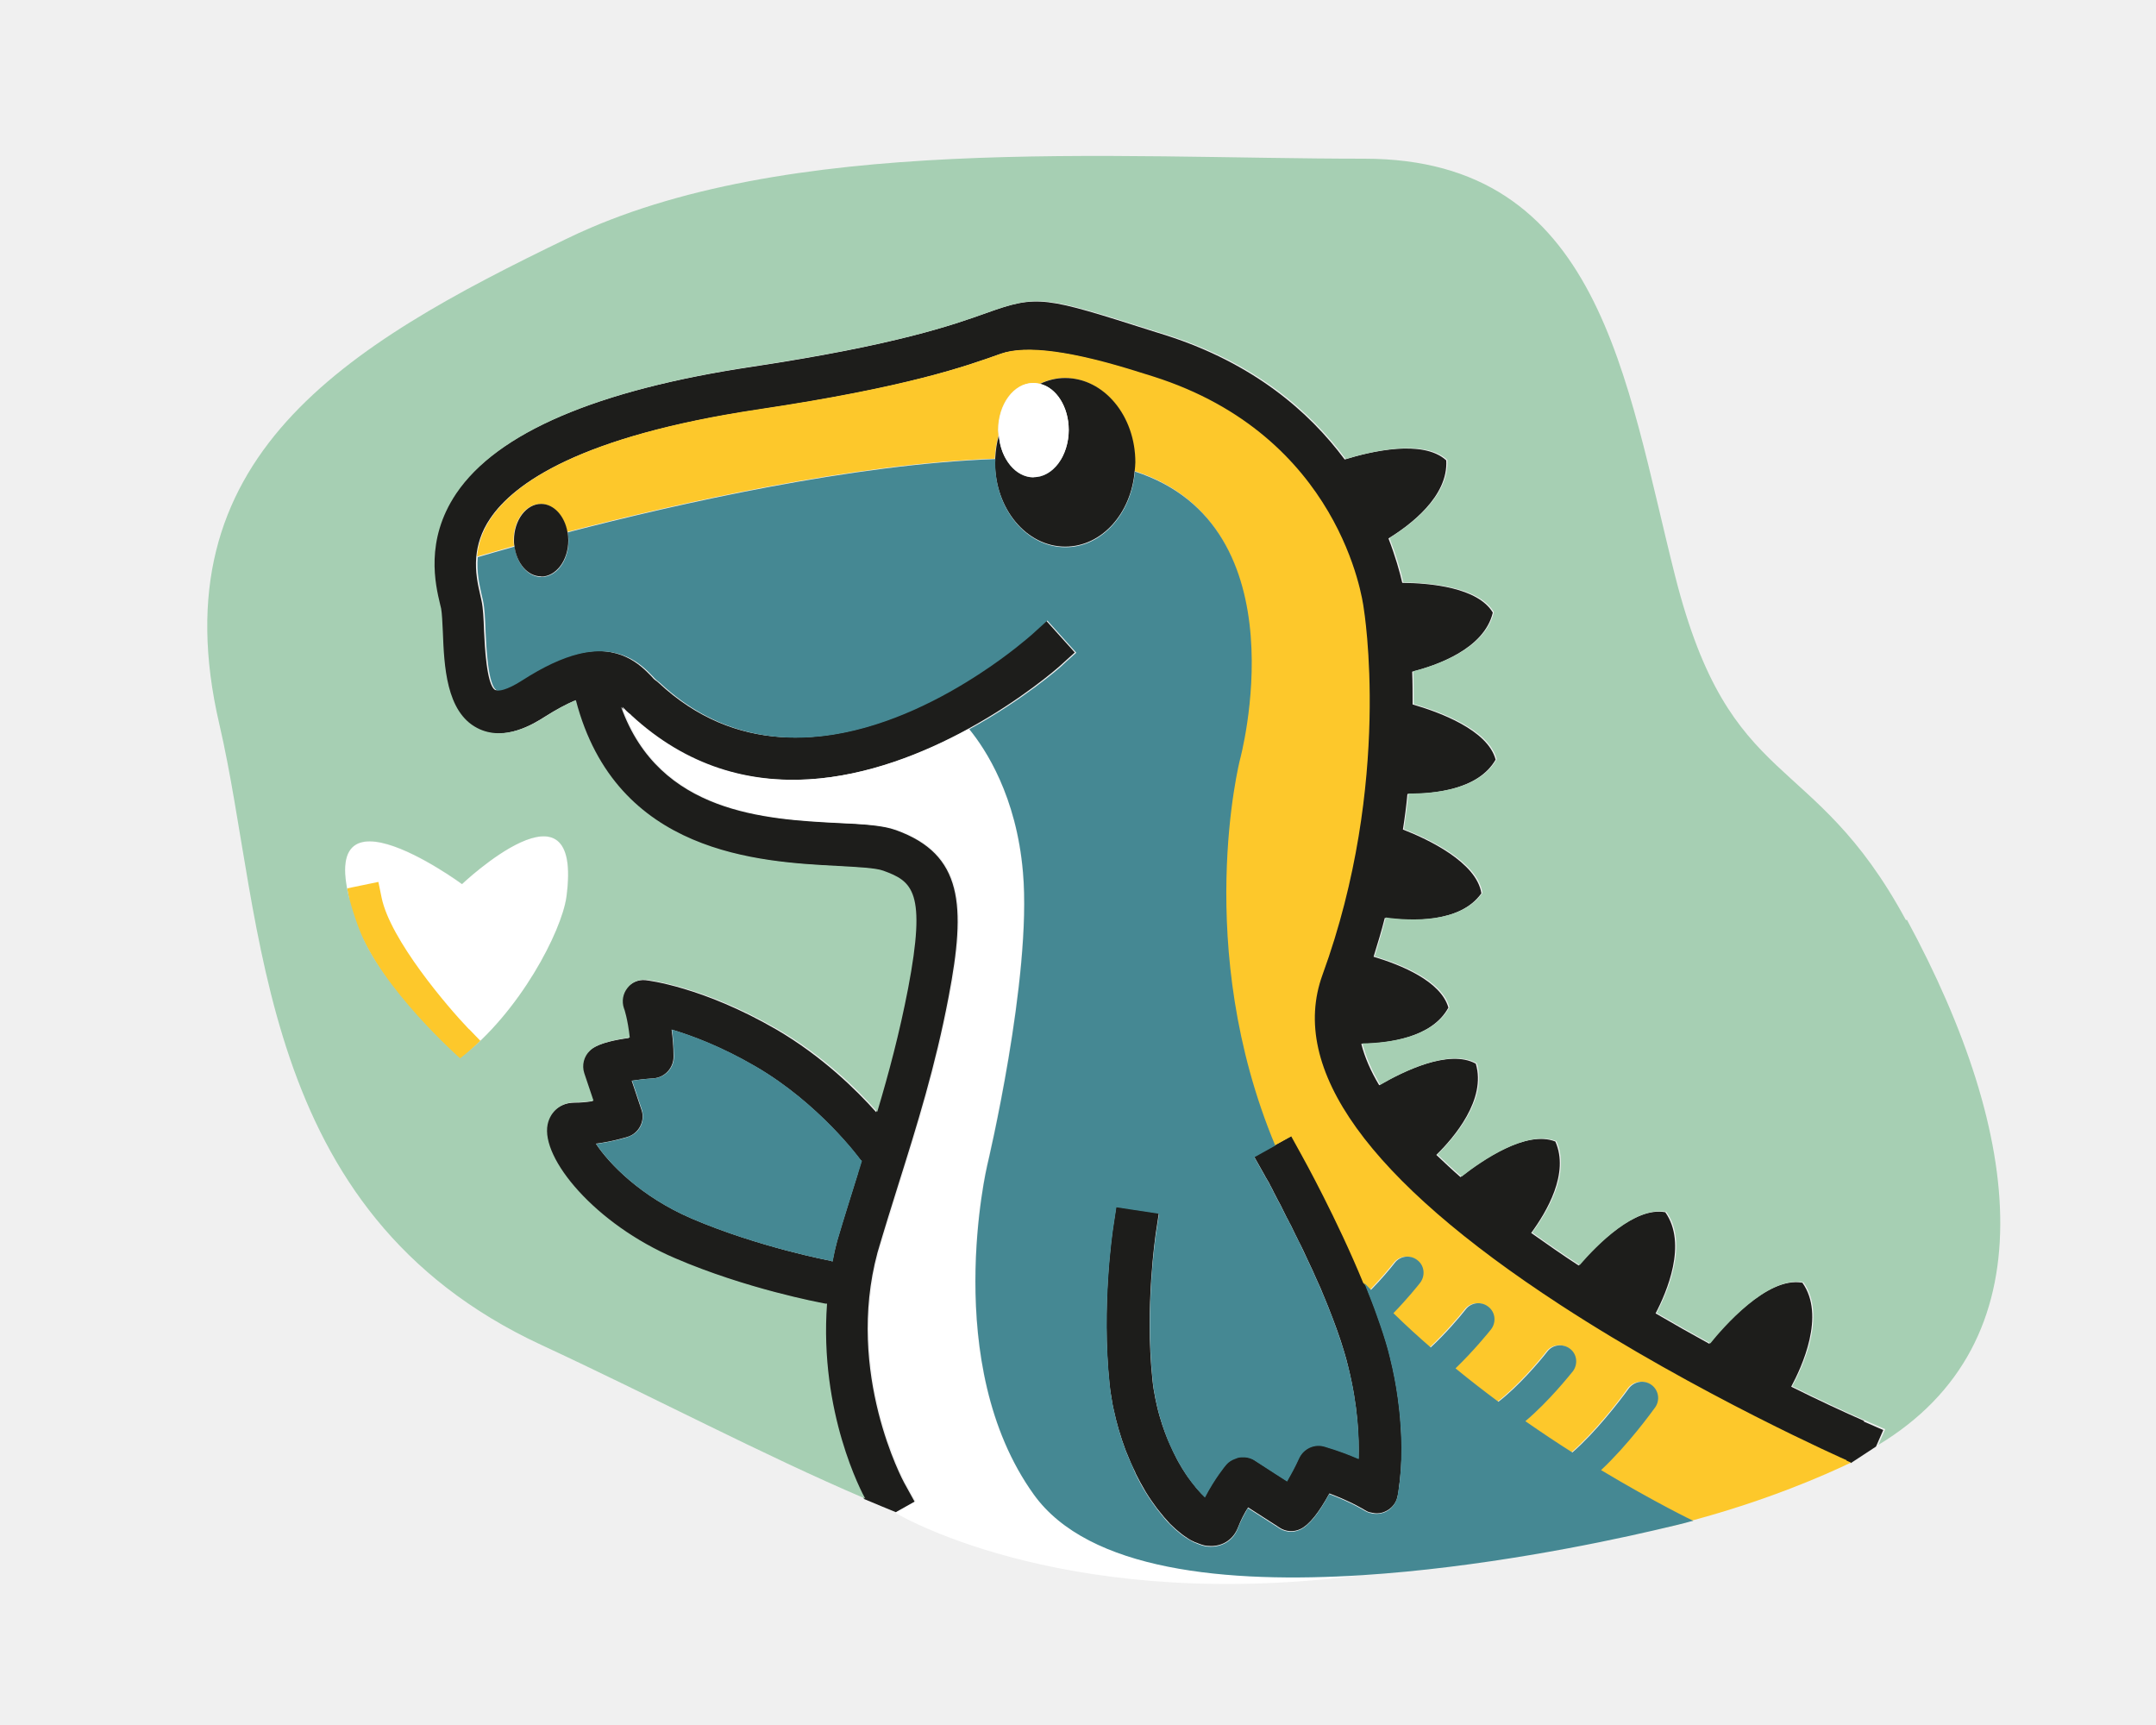
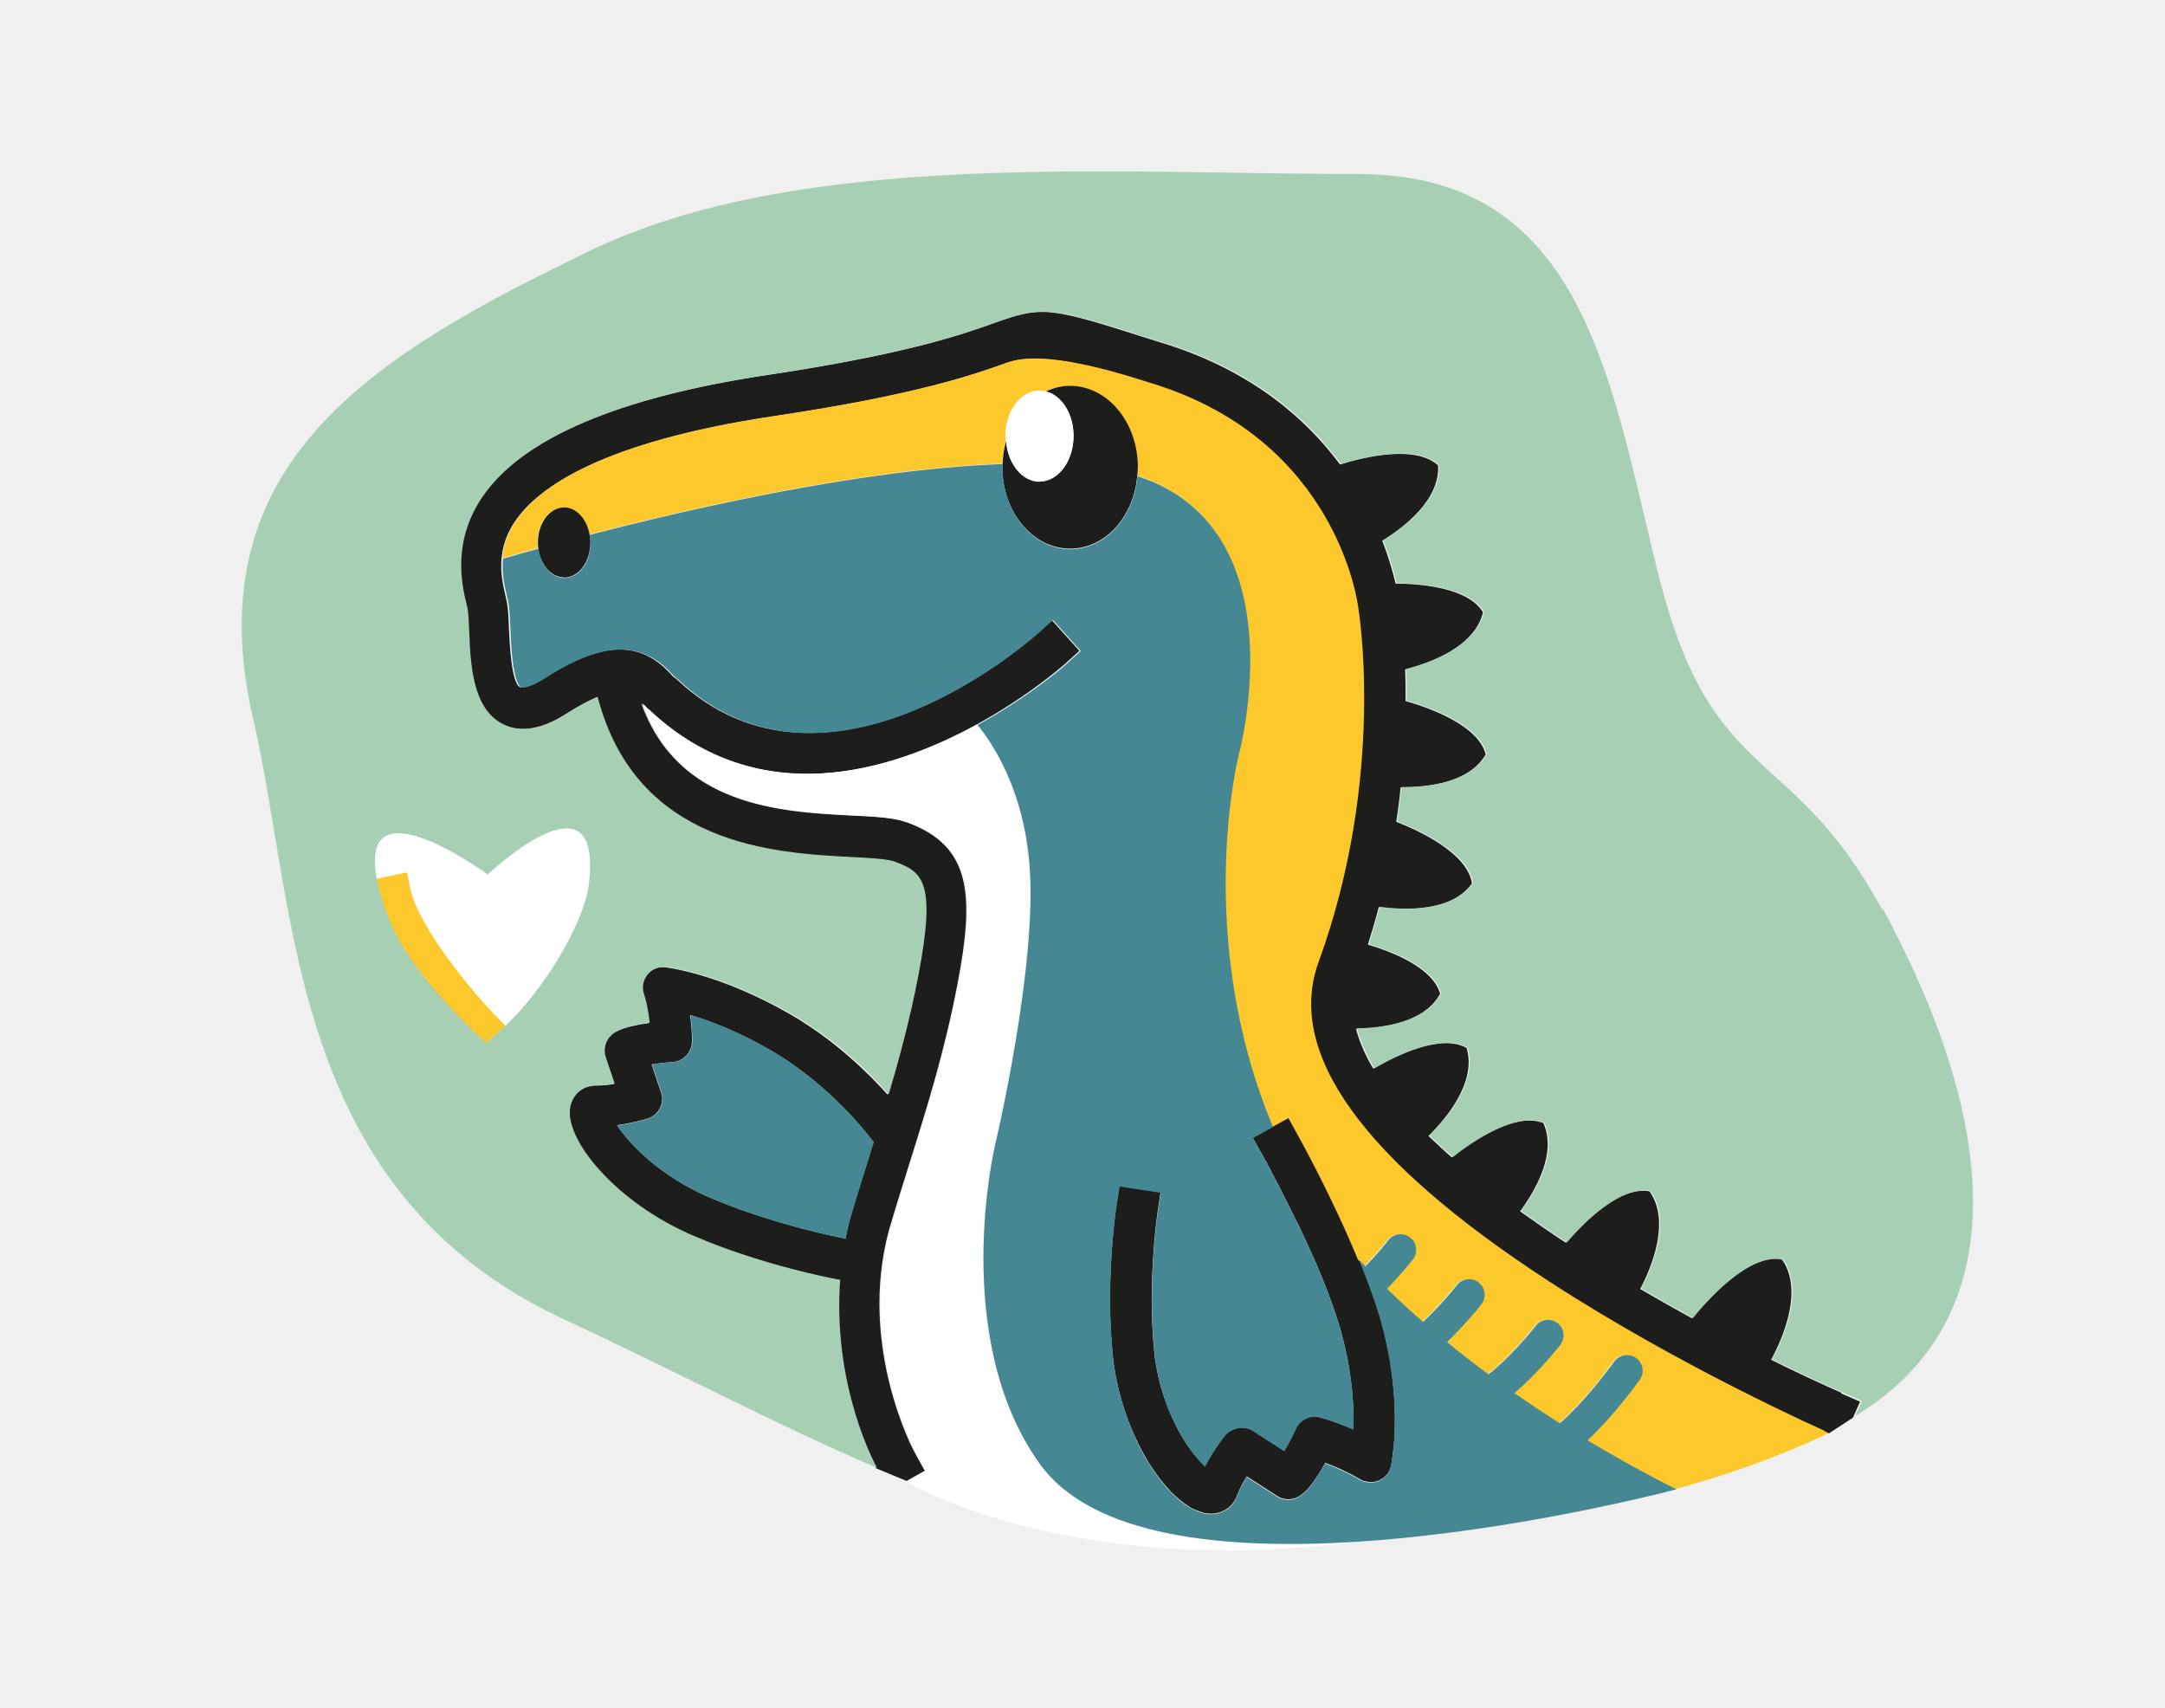
- <svg xmlns="http://www.w3.org/2000/svg" id="Ebene_1" version="1.1" viewBox="90 8 100 80">
+ <svg xmlns="http://www.w3.org/2000/svg" id="Ebene_1" version="1.1" viewBox="88 7 104 82">
  <defs>
    <style>.st0, .st1 {
        fill: none;
      }

      .st2 {
        fill: #a6cfb3;
      }

      .st3 {
        fill: #fdc82b;
      }

      .st4 {
        fill: #1d1d1b;
      }

      .st5 {
        fill: #fff;
      }

      .st1 {
        stroke: #1d1d1b;
        stroke-linecap: round;
        stroke-linejoin: round;
      }

      .st6 {
        fill: #458893;
      }</style>
  </defs>
  <g>
    <path class="st0" d="M106.63,51.02c1.04,2.83,4.71,6.07,4.71,6.07,2.79-2.14,4.7-5.89,4.93-7.46.83-6.01-4.85-.61-4.85-.61,0,0-7.6-5.59-4.8,2.01Z" />
    <path class="st4" d="M176.47,73.9c-.96-.42-2.12-.96-3.39-1.59.49-.91,1.6-3.3.52-4.82-1.67-.31-3.78,2.15-4.32,2.83-.82-.45-1.65-.92-2.49-1.41.52-.99,1.48-3.23.45-4.69-1.44-.27-3.21,1.53-4.02,2.47-.75-.49-1.48-1-2.2-1.51.72-.98,1.78-2.77,1.12-4.24-1.36-.54-3.42.88-4.4,1.65-.39-.34-.76-.69-1.12-1.03.83-.81,2.33-2.58,1.83-4.23-1.24-.69-3.38.36-4.48,1-.39-.65-.67-1.29-.83-1.92,1.22-.02,3.28-.27,4.04-1.68-.35-1.23-2.2-1.98-3.47-2.36.19-.61.37-1.21.52-1.8,1.14.15,3.48.27,4.48-1.14-.22-1.44-2.48-2.51-3.64-2.96.09-.57.16-1.11.21-1.65,1.22,0,3.29-.19,4.09-1.59-.36-1.38-2.63-2.21-3.85-2.56,0-.54,0-1.06-.02-1.52,1.11-.28,3.34-1.05,3.74-2.74-.69-1.16-2.89-1.37-4.2-1.38-.12-.52-.32-1.23-.64-2.06,1.01-.62,2.78-1.95,2.68-3.62-1.08-.99-3.53-.41-4.71-.04-1.65-2.22-4.23-4.46-8.29-5.76l-.61-.19c-5.03-1.6-5.34-1.7-7.73-.84-1.55.55-4.16,1.48-10.86,2.49-7.23,1.08-11.86,3.07-13.77,5.9-1.46,2.16-.96,4.23-.75,5.12l.05.21c.04.21.06.65.08,1.08.06,1.56.15,3.7,1.59,4.46,1.29.67,2.72-.24,3.19-.54.52-.33.98-.57,1.39-.75,1.85,7.14,8.51,7.5,12.16,7.69.9.05,1.75.09,2.1.22,1.35.49,2.01.95,1.15,5.46-.39,2.07-.89,3.91-1.43,5.72-.91-1.02-2.51-2.6-4.64-3.84-3.4-1.97-5.94-2.27-6.05-2.28-.34-.04-.67.1-.89.37-.21.27-.28.62-.17.95,0,0,.17.52.27,1.36-1.4.19-1.72.49-1.84.6-.29.27-.39.68-.27,1.05l.43,1.28c-.26.04-.55.07-.85.07-.64,0-1.15.42-1.28,1.03-.32,1.56,2.2,4.61,5.91,6.2,3.32,1.42,6.74,2.06,6.88,2.09.06.01.12.02.17.02-.36,5.06,1.64,8.79,1.77,9.04,0,0,0,0,0,0l.79.33.68.28h0s.87-.49.87-.49l-.48-.87c-.03-.05-2.75-5.08-1.24-10.68.32-1.09.64-2.11.95-3.1.89-2.83,1.73-5.51,2.35-8.77.81-4.24.66-6.6-2.44-7.72-.64-.23-1.54-.28-2.68-.33-3.37-.17-8.3-.44-10.07-5.38.12.13.25.26.4.37,5.25,4.87,11.59,2.88,15.68.65,2.51-1.37,4.17-2.84,4.22-2.88l.74-.67-1.34-1.49-.74.67c-.41.37-10.1,8.9-17.24,2.21-.03-.03-.1-.08-.13-.1-.07-.05-.13-.12-.2-.2-.48-.49-1.47-1.51-3.43-1.03-.77.19-1.62.59-2.61,1.22-.75.48-1.12.49-1.19.46-.41-.22-.49-2.13-.52-2.76-.02-.56-.04-1.04-.12-1.4l-.06-.27c-.1-.44-.24-1.04-.18-1.74.05-.55.22-1.16.65-1.79,1.09-1.61,4.12-3.8,12.41-5.04,6.9-1.03,9.61-2,11.24-2.58q1.75-.63,6.45.87l.61.19c8.66,2.75,9.71,10.36,9.76,10.73.01.08,1.35,8.08-1.91,17.02-1.59,4.35,2.12,9.5,11.02,15.3,6.37,4.15,13.24,7.19,13.31,7.22l.08.04.14.06,1.16-.76.02-.04.32-.73-.92-.4ZM129.8,62.38c-.31,1-.64,2.03-.97,3.15-.09.33-.16.65-.22.97-.03,0-.05-.02-.07-.03-.03,0-3.35-.63-6.46-1.96-2.37-1.02-3.84-2.56-4.44-3.47.83-.11,1.44-.31,1.48-.32.25-.08.46-.26.58-.5.12-.24.14-.51.05-.76l-.45-1.34c.25-.04.58-.08,1.01-.11.53-.04.94-.49.93-1.02,0-.46-.04-.88-.09-1.24.94.28,2.3.79,3.87,1.7,2.96,1.71,4.84,4.28,4.86,4.31.02.03.06.05.08.08-.06.18-.11.36-.17.55Z" />
    <polygon class="st0" points="127.95 43.13 128.99 42.64 127.23 42.93 127.95 43.13" />
    <path class="st0" d="M143.41,71.97c-.35-3.35.15-6.68.15-6.71l.15-.99-1.98-.3-.15.99c-.02.15-.54,3.61-.16,7.22.07.7.21,1.38.4,2.03.73.2,1.52.41,2.33.64-.34-.82-.63-1.78-.74-2.88Z" />
    <path class="st0" d="M148.12,75.71c-.33-.21-.74-.2-1.06,0,.7.22,1.4.44,2.08.66l-1.02-.66Z" />
    <path class="st5" d="M149.15,76.37c-.68-.23-1.38-.45-2.08-.66-.09.05-.18.12-.25.2-.03.03-.55.65-.99,1.52-.47-.44-1.15-1.33-1.68-2.58-.82-.23-1.6-.45-2.33-.64.85,2.98,2.71,5.31,4.12,5.49.07,0,.13.01.2.01.57,0,1.04-.32,1.25-.86.13-.34.3-.67.47-.93l1.46.94c.29.19.66.21.97.06.4-.19.85-.75,1.34-1.65,1.04.39,1.64.77,1.64.77.16.1.35.15.53.16-1.08-.53-2.51-1.09-4.08-1.63-.02.04-.05.09-.07.13l-.5-.32Z" />
    <path class="st0" d="M142.63,76.31s0-.01,0-.02c0,0,0,.01,0,.02Z" />
    <path class="st0" d="M143.14,77.22s-.02-.04-.03-.05c.01.02.02.04.03.05Z" />
    <path class="st0" d="M142.21,75.34s-.03-.07-.04-.1c.01.03.03.07.04.1Z" />
    <path class="st0" d="M143.71,78.05s-.05-.06-.08-.1c.03.03.05.07.08.1Z" />
    <path class="st0" d="M144.26,78.68s-.01-.01-.02-.02c0,0,.01.01.02.02Z" />
    <path class="st0" d="M143.75,73.71c.04.13.08.26.12.39-.04-.13-.08-.25-.12-.39Z" />
    <path class="st0" d="M144.85,79.2s-.06-.05-.09-.07c.03.02.06.05.09.07Z" />
    <path class="st0" d="M144.15,74.85c-.06-.13-.11-.28-.16-.42.17.46.36.88.56,1.25-.14-.26-.27-.53-.4-.83Z" />
    <path class="st0" d="M141.6,73.31c-.01-.06-.03-.13-.04-.19.01.06.03.13.04.19Z" />
    <path class="st0" d="M143.55,72.88c.02.11.05.22.07.32-.02-.11-.05-.21-.07-.32Z" />
    <polygon class="st0" points="154.01 69.48 154.01 69.48 154.01 69.48 154.01 69.48" />
    <polygon class="st0" points="154.81 72.83 154.81 72.83 154.81 72.83 154.81 72.83" />
    <path class="st0" d="M145.06,76.51c.11.16.22.3.33.43-.11-.13-.21-.27-.33-.43Z" />
    <path class="st0" d="M154.92,73.8s0,.03,0,.04c0-.01,0-.03,0-.04Z" />
    <path class="st0" d="M153.44,67.94c-.06-.15-.12-.3-.18-.46.06.15.12.3.18.46h0Z" />
    <path class="st0" d="M154.86,77.05s0,.01,0,.02c0,0,0-.01,0-.02Z" />
    <path class="st0" d="M153.53,78.15s-.01,0-.02,0c0,0,.01,0,.02,0Z" />
    <path class="st0" d="M154.95,76.13s0,0,0,.01c0,0,0,0,0-.01Z" />
    <path class="st0" d="M154.81,77.31s0,.02,0,.02c0,0,0-.01,0-.02Z" />
    <path class="st0" d="M145.45,79.55s-.06-.03-.1-.04c.03.02.06.03.1.04Z" />
    <path class="st0" d="M144.61,75.79c.12.21.24.41.36.59-.12-.18-.24-.37-.36-.59Z" />
    <path class="st0" d="M150.71,66.62c-.05-.11-.1-.21-.15-.32.05.1.1.21.15.32Z" />
    <path class="st0" d="M149.48,64.09c-.04-.08-.08-.16-.12-.24.04.07.08.16.12.24Z" />
    <path class="st0" d="M149.73,64.59c-.05-.09-.09-.18-.14-.27.04.09.09.18.14.27Z" />
    <path class="st0" d="M150.01,65.15c-.05-.11-.1-.21-.15-.31.05.1.1.2.15.31Z" />
    <path class="st0" d="M150.29,65.74c-.05-.11-.1-.21-.16-.32.05.11.1.21.16.32Z" />
    <path class="st0" d="M149.21,63.57c-.05-.09-.09-.18-.14-.27.04.08.09.17.14.27Z" />
    <path class="st0" d="M148.97,63.1s-.05-.09-.07-.13c.02.04.04.08.07.13Z" />
    <path class="st0" d="M148.7,62.61s-.01-.02-.02-.03c0,0,.01.02.02.03Z" />
    <path class="st0" d="M148.81,62.82s-.03-.06-.05-.08c.01.03.03.05.05.08Z" />
    <path class="st0" d="M149.72,76.56c.07-.11.13-.23.21-.38-.08.14-.15.27-.21.38Z" />
    <path class="st0" d="M147.82,75.59c.1.03.21.06.3.12-.1-.06-.2-.1-.3-.12Z" />
    <polygon class="st0" points="149.15 76.37 148.12 75.71 149.65 76.69 149.15 76.37" />
    <path class="st0" d="M147.52,75.57c.06,0,.12,0,.19,0-.06,0-.12,0-.19,0Z" />
    <path class="st0" d="M147.23,75.64s.09-.03.13-.05c-.05.01-.09.03-.13.05Z" />
    <path class="st0" d="M151.29,67.95c-.05-.11-.09-.22-.14-.33.05.11.1.22.14.33Z" />
    <path class="st0" d="M151,67.29c-.05-.11-.1-.23-.15-.34.05.11.1.22.15.34Z" />
    <path class="st0" d="M145.47,77.05c.13.15.25.28.36.38-.11-.1-.23-.23-.36-.38Z" />
    <path class="st0" d="M151.57,68.63c-.04-.11-.09-.21-.13-.32.04.11.09.21.13.32Z" />
    <path class="st0" d="M152.3,70.69c.07.24.14.47.19.7-.06-.23-.12-.46-.19-.7h0Z" />
    <path class="st0" d="M149.31,78.85c.22.14.48.19.73.14-.28-.07-.57-.14-.86-.22l.12.08Z" />
    <path class="st0" d="M142.47,75.94c.05.12.1.24.15.35,0,0,0,.01,0,.02.15.3.31.59.47.86.01.02.02.04.03.05.16.26.33.5.5.73.03.03.05.07.08.1.17.22.35.43.52.61,0,0,.01.01.02.02.17.17.34.32.51.45.03.02.06.05.09.07.17.12.33.23.5.3.03.02.06.03.1.04.17.07.33.13.49.15.07,0,.13.01.2.01.57,0,1.04-.32,1.25-.86.07-.2.16-.38.25-.55-1.48-.5-2.97-1.13-4.45-1.91-.25-.14-.49-.28-.72-.44Z" />
    <path class="st3" d="M166.67,78.97c.59-.13,1.17-.27,1.72-.42-.24.06-.84.21-1.72.42Z" />
    <polygon class="st3" points="149.15 76.37 148.12 75.71 149.65 76.69 149.15 76.37" />
    <path class="st3" d="M144.22,74.99c.11.24.21.47.33.69-.11-.21-.22-.45-.33-.69Z" />
    <polygon class="st3" points="149.19 78.78 149.19 78.78 147.85 77.91 149.19 78.78" />
    <path class="st4" d="M149.92,60.67l-.78.43-.97.54.49.87s.02.03.03.06c0,0,.01.02.02.03.02.03.04.08.07.12.01.03.03.05.05.08.03.05.05.1.08.16.02.04.04.08.07.13.03.06.07.13.1.2.04.08.09.17.14.27.05.09.09.18.15.28.04.07.08.16.12.24.04.08.08.16.12.24.04.09.09.18.14.27.04.08.08.17.13.25.05.1.1.2.15.31.04.09.09.18.13.26.05.11.1.21.16.32.09.18.18.37.27.57.05.1.1.21.15.32.05.11.1.21.15.32.05.11.1.22.15.34.05.11.1.22.15.33.05.11.1.22.14.33.05.12.1.24.15.36.04.11.09.21.13.32.28.71.54,1.41.73,2.06.07.24.14.47.19.7.45,1.81.51,3.28.48,4.26-.43-.19-.96-.39-1.57-.57-.47-.14-.98.08-1.19.53-.1.22-.2.4-.28.57-.08.14-.15.27-.21.38-.02.04-.05.09-.07.13l-1.52-.98c-.1-.06-.2-.1-.3-.12-.04,0-.08-.01-.12-.02-.06,0-.12,0-.19,0-.05,0-.1,0-.15.02-.05.01-.09.03-.13.05-.15.06-.3.14-.41.27-.03.03-.55.65-.99,1.52-.11-.1-.23-.23-.36-.38-.03-.03-.06-.07-.09-.11-.11-.13-.21-.27-.33-.43-.03-.04-.06-.09-.09-.13-.12-.18-.24-.37-.36-.59-.02-.04-.04-.07-.06-.11-.11-.21-.22-.44-.33-.69-.08-.18-.16-.37-.23-.56-.04-.11-.08-.22-.12-.34-.04-.13-.08-.25-.12-.39-.05-.16-.09-.33-.13-.5-.02-.11-.05-.21-.07-.32-.06-.29-.11-.6-.14-.91-.35-3.35.15-6.68.15-6.71l.15-.99-1.98-.3-.15.99c-.02.15-.54,3.61-.16,7.22.03.32.09.63.14.95.01.06.03.13.04.19.14.67.33,1.32.56,1.93.01.03.03.07.04.1.13.33.27.65.42.95,0,0,0,.01,0,.02.15.3.31.59.47.86.01.02.02.04.03.05.16.26.33.5.5.73.03.03.05.07.08.1.17.22.35.43.52.61,0,0,.01.01.02.02.17.17.34.32.51.45.03.02.06.05.09.07.17.12.33.23.5.3.03.02.06.03.1.04.17.07.33.13.49.15.07,0,.13.01.2.01.57,0,1.04-.32,1.25-.86.13-.34.3-.67.47-.93l1.34.86.12.08c.29.19.66.21.97.06.4-.19.85-.75,1.34-1.65,1.04.39,1.64.77,1.64.77.08.05.16.09.25.11,0,0,.01,0,.02,0,.21.06.44.06.65-.03.3-.12.53-.38.6-.7,0,0,0-.04.02-.09,0,0,0-.01,0-.02.01-.06.03-.14.04-.24,0,0,0-.01,0-.02.03-.22.07-.52.1-.91,0,0,0,0,0-.01.04-.59.05-1.36-.03-2.29,0-.01,0-.03,0-.04-.03-.31-.06-.63-.11-.97,0,0,0,0,0,0-.08-.59-.2-1.23-.37-1.91-.11-.46-.26-.94-.43-1.44,0,0,0,0,0,0-.17-.51-.36-1.02-.57-1.54-.06-.15-.12-.3-.18-.46-1.21-2.95-2.77-5.77-2.86-5.93l-.48-.87Z" />
    <path class="st5" d="M111.42,49.01s-7.6-5.59-4.8,2.01c1.04,2.83,4.71,6.07,4.71,6.07,2.79-2.14,4.7-5.89,4.93-7.46.83-6.01-4.85-.61-4.85-.61Z" />
    <path class="st3" d="M111.75,55.73c-.99-1.03-3.65-4.15-4.05-6.1l-.15-.73-1.45.3.14.74c.58,2.78,4.28,6.67,4.44,6.83l.52.54,1.08-1.04-.52-.54Z" />
    <path class="st5" d="M119.27,41.15c-.15-.11-.28-.24-.4-.37,1.77,4.94,6.7,5.2,10.07,5.38,1.14.06,2.05.1,2.68.33,3.09,1.12,3.25,3.48,2.44,7.72-.62,3.25-1.46,5.93-2.35,8.77-.31.99-.63,2.01-.95,3.1-1.51,5.59,1.21,10.63,1.24,10.68l.48.87-.95.53s0,0,0,0c0,0,7.37,4.48,20.69,3,.35-.04.67-.08.96-.13-6.3.4-12.71-.21-15.25-3.74-4.34-6.04-2.16-15.26-2.16-15.26,0,0,2.08-8.73,1.66-13.58-.3-3.56-1.74-5.74-2.49-6.65-4.09,2.24-10.43,4.22-15.68-.65Z" />
    <path class="st6" d="M136.64,29.25c.29.53.76.88,1.3.88s.98-.33,1.28-.84" />
    <path class="st1" d="M147.5,37.39" />
    <path class="st3" d="M175.67,75.73c-.07-.03-6.94-3.07-13.31-7.22-8.9-5.8-12.6-10.95-11.02-15.3,3.26-8.94,1.92-16.94,1.91-17.02-.05-.37-1.09-7.98-9.76-10.73l-.61-.19q-4.69-1.49-6.45-.87c-1.62.58-4.34,1.55-11.24,2.58-8.28,1.24-11.32,3.43-12.41,5.04-.43.63-.6,1.24-.65,1.79.42-.12,1.01-.29,1.71-.49-.01-.09-.02-.18-.02-.27,0-.93.56-1.68,1.26-1.68.59,0,1.09.55,1.22,1.3,5.13-1.33,13.27-3.17,19.84-3.4.02-.37.08-.73.17-1.07,0-.08-.02-.16-.02-.25,0-1.21.73-2.19,1.63-2.19.1,0,.2.02.3.04.36-.17.75-.27,1.16-.27,1.8,0,3.26,1.75,3.26,3.91,0,.14-.02.27-.03.4,2.61.84,4.02,2.61,4.74,4.59-.98.3-2.4.66-3.24.54-.41-.06-.79.23-.85.64-.06.41.23.79.64.85.18.03.37.04.57.04,1.09,0,2.41-.34,3.28-.61.17.81.24,1.62.26,2.4-.8.2-1.65.34-2.23.26-.41-.06-.79.23-.85.64s.23.79.64.85c.18.03.37.04.57.04.58,0,1.23-.1,1.84-.23-.12,1.95-.51,3.39-.51,3.39,0,0-2.21,8.68,1.64,17.89l.78-.43.48.87c.09.16,1.65,2.98,2.86,5.93.1.11.21.21.31.32.48-.5.89-.98,1.1-1.25.25-.33.73-.39,1.05-.13.33.25.39.73.13,1.05-.1.13-.58.74-1.24,1.41.56.55,1.14,1.08,1.73,1.59.69-.65,1.33-1.39,1.62-1.76.25-.33.73-.39,1.05-.13.33.25.38.73.13,1.05-.12.15-.79,1-1.65,1.81.66.54,1.33,1.06,1.99,1.55.91-.7,1.89-1.84,2.27-2.33.25-.33.73-.39,1.05-.13.33.25.39.73.13,1.05-.14.18-1.1,1.38-2.2,2.31.75.52,1.49,1.01,2.18,1.45,1.06-.92,2.17-2.34,2.61-2.96.24-.34.71-.42,1.05-.18.34.24.42.71.18,1.05-.16.23-1.25,1.73-2.51,2.91,2.48,1.5,4.24,2.34,4.26,2.34,3.54-.95,6.17-2.11,7.38-2.69l-.23-.1Z" />
    <path class="st0" d="M106.63,51.02c1.04,2.83,4.71,6.07,4.71,6.07,2.79-2.14,4.7-5.89,4.93-7.46.83-6.01-4.85-.61-4.85-.61,0,0-7.6-5.59-4.8,2.01Z" />
    <path class="st6" d="M119.13,60.73s-.65.21-1.48.32c.59.9,2.06,2.45,4.44,3.47,3.11,1.33,6.42,1.95,6.46,1.96.03,0,.05.02.07.03.06-.32.13-.65.22-.97.33-1.12.66-2.15.97-3.15.06-.18.11-.36.17-.55-.03-.03-.06-.04-.08-.08-.02-.03-1.9-2.59-4.86-4.31-1.56-.91-2.92-1.42-3.87-1.7.05.37.08.78.09,1.24.01.53-.4.98-.93,1.02-.43.03-.76.07-1.01.11l.45,1.34c.08.25.06.53-.05.76-.12.24-.33.42-.58.5Z" />
    <path class="st0" d="M106.63,51.02c1.04,2.83,4.71,6.07,4.71,6.07,2.79-2.14,4.7-5.89,4.93-7.46.83-6.01-4.85-.61-4.85-.61,0,0-7.6-5.59-4.8,2.01Z" />
    <path class="st4" d="M139.4,25.53c-.41,0-.8.1-1.16.27.76.19,1.33,1.08,1.33,2.14,0,.51-.14.97-.35,1.35-.3.51-.76.84-1.28.84s-1-.35-1.3-.88c-.17-.3-.28-.66-.31-1.06-.1.34-.15.7-.17,1.07,0,.06-.01.12-.01.18,0,2.16,1.46,3.91,3.26,3.91,1.69,0,3.06-1.54,3.22-3.51.01-.13.03-.26.03-.4,0-2.16-1.46-3.91-3.26-3.91Z" />
    <path class="st0" d="M106.63,51.02c1.04,2.83,4.71,6.07,4.71,6.07,2.79-2.14,4.7-5.89,4.93-7.46.83-6.01-4.85-.61-4.85-.61,0,0-7.6-5.59-4.8,2.01Z" />
    <path class="st0" d="M106.63,51.02c1.04,2.83,4.71,6.07,4.71,6.07,2.79-2.14,4.7-5.89,4.93-7.46.83-6.01-4.85-.61-4.85-.61,0,0-7.6-5.59-4.8,2.01Z" />
    <path class="st5" d="M137.94,30.13c.9,0,1.63-.98,1.63-2.19,0-1.07-.57-1.96-1.33-2.14-.1-.02-.2-.04-.3-.04-.9,0-1.63.98-1.63,2.19,0,.09.01.17.02.25.09,1.09.77,1.94,1.61,1.94Z" />
    <path class="st6" d="M164.26,76.18c1.26-1.18,2.34-2.68,2.51-2.91.24-.34.16-.81-.18-1.05-.34-.24-.8-.16-1.05.18-.44.61-1.55,2.04-2.61,2.96-.7-.44-1.43-.93-2.18-1.45,1.1-.93,2.05-2.13,2.2-2.31.25-.33.2-.8-.13-1.05-.33-.25-.8-.2-1.05.13-.38.49-1.36,1.63-2.27,2.33-.66-.49-1.33-1.01-1.99-1.55.85-.82,1.53-1.66,1.65-1.81.25-.33.2-.8-.13-1.05-.33-.26-.8-.2-1.05.13-.29.37-.93,1.12-1.62,1.76-.59-.51-1.17-1.04-1.73-1.59.65-.67,1.14-1.28,1.24-1.41.25-.33.2-.8-.13-1.05-.33-.26-.8-.2-1.05.13-.21.27-.62.76-1.1,1.25-.1-.11-.21-.21-.31-.32.06.15.12.3.18.46.21.52.4,1.04.57,1.54,0,0,0,0,0,0,.17.5.32.98.43,1.44.17.68.29,1.32.37,1.91,0,0,0,0,0,0,.05.34.08.66.11.97,0,.01,0,.03,0,.04.08.93.07,1.7.03,2.29,0,0,0,0,0,.01-.03.39-.06.69-.1.91,0,0,0,.01,0,.02-.02.1-.03.18-.04.24,0,.01,0,.01,0,.02,0,.05-.02.08-.02.09-.08.32-.3.58-.6.7-.21.08-.44.09-.65.03,0,0-.01,0-.02,0-.09-.03-.17-.06-.25-.11,0,0-.6-.38-1.64-.77-.49.91-.94,1.46-1.34,1.65-.08.04-.16.06-.24.08-.25.05-.51,0-.73-.14l-.12-.08-1.34-.86c-.07.12-.14.25-.21.38-.09.17-.18.36-.25.55-.2.54-.68.86-1.25.86-.06,0-.13,0-.2-.01-.16-.02-.32-.08-.49-.15-.03-.01-.06-.03-.1-.04-.16-.08-.33-.18-.5-.3-.03-.02-.06-.05-.09-.07-.17-.13-.34-.28-.51-.45,0,0-.01-.01-.02-.02-.18-.18-.35-.39-.52-.61-.03-.03-.05-.06-.08-.1-.17-.23-.34-.47-.5-.73-.01-.02-.02-.04-.03-.05-.17-.27-.32-.56-.47-.86,0,0,0-.01,0-.02-.06-.11-.1-.24-.15-.35-.09-.2-.18-.39-.26-.6-.01-.03-.03-.07-.04-.1-.23-.61-.42-1.26-.56-1.93-.01-.06-.03-.13-.04-.19-.06-.31-.11-.63-.14-.95-.38-3.61.14-7.08.16-7.22l.15-.99,1.98.3-.15.99s-.5,3.36-.15,6.71c.03.32.08.62.14.91.02.11.05.22.07.32.04.17.08.34.13.5.04.13.08.26.12.39.04.12.08.23.12.34.05.14.1.28.16.42.13.3.26.57.4.83.02.04.04.07.06.11.12.21.24.41.36.59.03.04.06.09.09.13.11.16.22.3.33.43.03.04.06.08.09.11.13.15.25.28.36.38.45-.87.96-1.49.99-1.52.11-.13.26-.22.41-.27.04-.02.09-.03.13-.05.05-.01.1-.02.15-.02.06,0,.12,0,.19,0,.04,0,.08,0,.12.02.1.02.21.06.3.12l1.02.66.5.32s.05-.09.07-.13c.06-.11.14-.24.21-.38.09-.17.18-.35.28-.57.21-.45.72-.68,1.19-.53.61.18,1.13.38,1.57.57.03-.98-.03-2.45-.48-4.26-.06-.23-.12-.46-.19-.7-.2-.65-.45-1.36-.73-2.06-.04-.11-.09-.21-.13-.32-.05-.12-.1-.24-.15-.36-.05-.11-.09-.22-.14-.33-.05-.11-.1-.22-.15-.33-.05-.11-.1-.23-.15-.34-.05-.11-.1-.22-.15-.32-.05-.11-.1-.21-.15-.32-.09-.19-.18-.38-.27-.57-.05-.11-.1-.22-.16-.32-.04-.09-.09-.18-.13-.26-.05-.11-.1-.21-.15-.31-.04-.09-.08-.17-.13-.25-.05-.09-.09-.18-.14-.27-.04-.08-.08-.16-.12-.24-.04-.08-.08-.16-.12-.24-.05-.1-.1-.19-.15-.28-.05-.09-.1-.18-.14-.27-.04-.07-.07-.14-.1-.2-.02-.05-.05-.09-.07-.13-.03-.06-.06-.11-.08-.16-.02-.03-.03-.06-.05-.08-.03-.05-.05-.09-.07-.12,0-.01-.01-.03-.02-.03-.02-.03-.03-.05-.03-.06l-.49-.87.97-.54c-3.85-9.21-1.64-17.89-1.64-17.89,0,0,2.96-10.84-4.87-13.37-.17,1.97-1.54,3.51-3.22,3.51-1.8,0-3.26-1.75-3.26-3.91,0-.06.01-.12.01-.18-6.57.23-14.72,2.07-19.84,3.4.02.12.04.25.04.39,0,.93-.56,1.68-1.26,1.68-.62,0-1.14-.61-1.24-1.41-.7.2-1.29.36-1.71.49-.06.7.08,1.3.18,1.74l.06.26h0c.08.37.1.85.12,1.41.03.63.1,2.55.52,2.76.07.04.43.03,1.19-.46.98-.63,1.84-1.03,2.61-1.22,1.97-.48,2.96.54,3.43,1.03.07.08.14.15.2.2.03.02.1.08.13.1,5.08,4.76,11.45,1.81,14.85-.42,1.38-.9,2.27-1.69,2.39-1.79l.74-.67,1.34,1.49-.47.42-.27.25s-1.71,1.51-4.22,2.88c.75.92,2.19,3.1,2.49,6.65.42,4.86-1.66,13.58-1.66,13.58,0,0-2.18,9.22,2.16,15.26,2.54,3.54,8.95,4.14,15.25,3.74,5.43-.35,10.77-1.44,13.49-2.07.88-.2,1.48-.35,1.72-.42.08-.02.13-.03.13-.03,0,0,0,0,0,0-.01,0-1.77-.85-4.26-2.34Z" />
    <path class="st2" d="M178.4,50.67c-4.34-8.02-8.14-5.84-10.7-15.94-2.31-9.11-3.45-19.37-14.42-19.37-11.78,0-26.84-1.19-36.93,3.68-10.41,5.02-19.05,10.18-16.18,22.53,2.13,9.15,1.63,22.62,14.93,28.8,5.32,2.47,10.23,5.08,15.03,7.13-.14-.25-2.14-3.98-1.77-9.04-.06,0-.11,0-.17-.02-.14-.03-3.56-.66-6.88-2.09-3.72-1.59-6.23-4.64-5.91-6.2.13-.62.64-1.03,1.28-1.03.3,0,.59-.03.85-.07l-.43-1.28c-.12-.37-.02-.78.27-1.05.12-.11.44-.41,1.84-.6-.09-.84-.26-1.36-.27-1.36-.11-.32-.05-.68.17-.95.21-.27.54-.41.89-.37.11.01,2.64.31,6.05,2.28,2.13,1.23,3.73,2.81,4.64,3.84.54-1.81,1.03-3.65,1.43-5.72.86-4.51.2-4.97-1.15-5.46-.35-.13-1.2-.17-2.1-.22-3.65-.19-10.3-.54-12.16-7.69-.42.17-.88.42-1.39.75-.47.3-1.9,1.22-3.19.54-1.44-.75-1.53-2.89-1.59-4.46-.02-.43-.04-.87-.08-1.08l-.05-.21c-.21-.88-.71-2.95.75-5.12,1.91-2.83,6.54-4.81,13.77-5.9,6.71-1.01,9.31-1.93,10.86-2.49,2.39-.85,2.69-.76,7.73.84l.61.19c4.06,1.29,6.64,3.53,8.29,5.76,1.18-.36,3.64-.95,4.71.04.09,1.67-1.67,2.99-2.68,3.62.32.83.53,1.55.64,2.06,1.31.02,3.51.22,4.2,1.38-.4,1.69-2.63,2.46-3.74,2.74.02.46.02.98.02,1.52,1.22.35,3.49,1.18,3.85,2.56-.79,1.4-2.87,1.6-4.09,1.59-.06.53-.13,1.08-.21,1.65,1.16.46,3.42,1.52,3.64,2.96-1,1.41-3.34,1.3-4.48,1.14-.16.59-.33,1.19-.52,1.8,1.27.38,3.12,1.13,3.47,2.36-.76,1.41-2.82,1.66-4.04,1.68.17.63.44,1.27.83,1.92,1.1-.64,3.24-1.69,4.48-1,.5,1.65-1.01,3.42-1.83,4.23.35.34.73.69,1.12,1.03.98-.77,3.04-2.18,4.4-1.65.66,1.47-.4,3.26-1.12,4.24.71.51,1.45,1.02,2.2,1.51.81-.94,2.58-2.74,4.02-2.47,1.03,1.45.07,3.69-.45,4.69.84.49,1.67.96,2.49,1.41.55-.68,2.66-3.15,4.32-2.83,1.08,1.52-.03,3.91-.52,4.82,1.27.63,2.43,1.17,3.39,1.59l.92.4-.32.73c7.89-4.76,6.75-14.33,1.33-24.35ZM111.42,49.01s5.67-5.39,4.85.61c-.23,1.57-2.14,5.32-4.93,7.46,0,0-3.67-3.24-4.71-6.07-2.81-7.6,4.8-2.01,4.8-2.01Z" />
    <path class="st4" d="M115.1,34.74c.69,0,1.26-.75,1.26-1.68,0-.13-.01-.26-.04-.39-.13-.74-.63-1.3-1.22-1.3-.69,0-1.26.75-1.26,1.68,0,.09,0,.18.02.27.1.8.61,1.41,1.24,1.41Z" />
  </g>
</svg>
